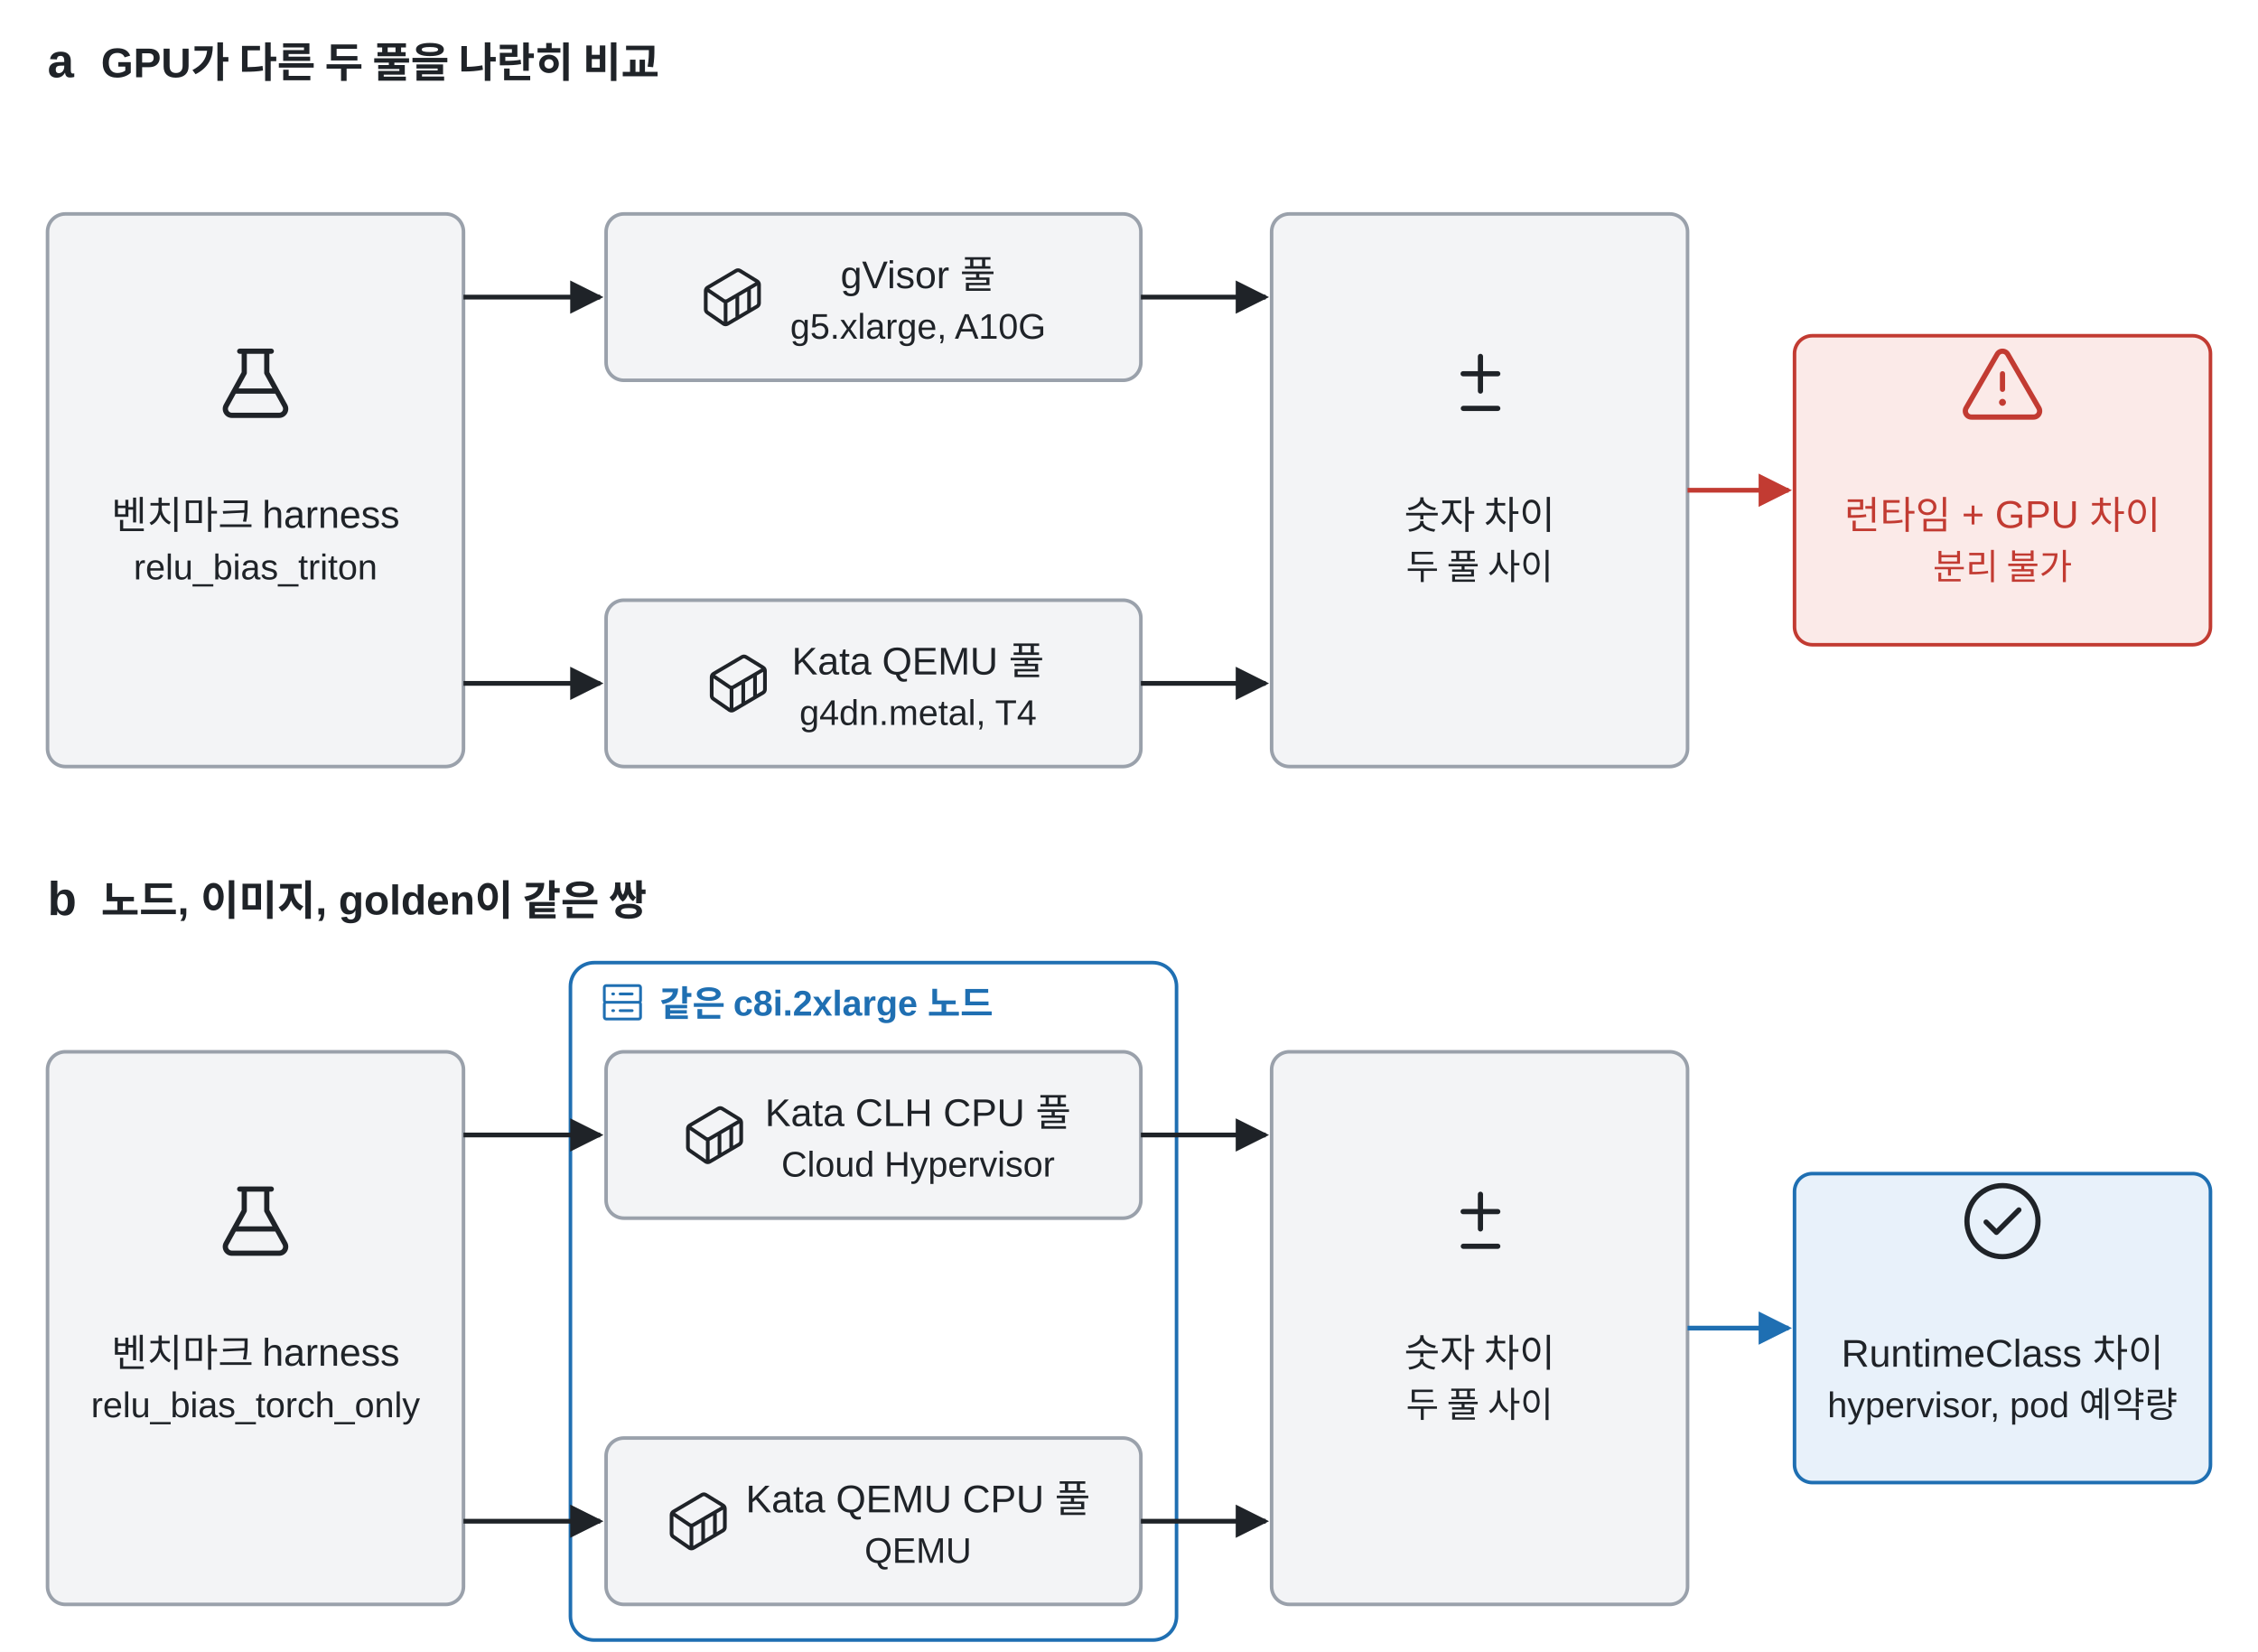
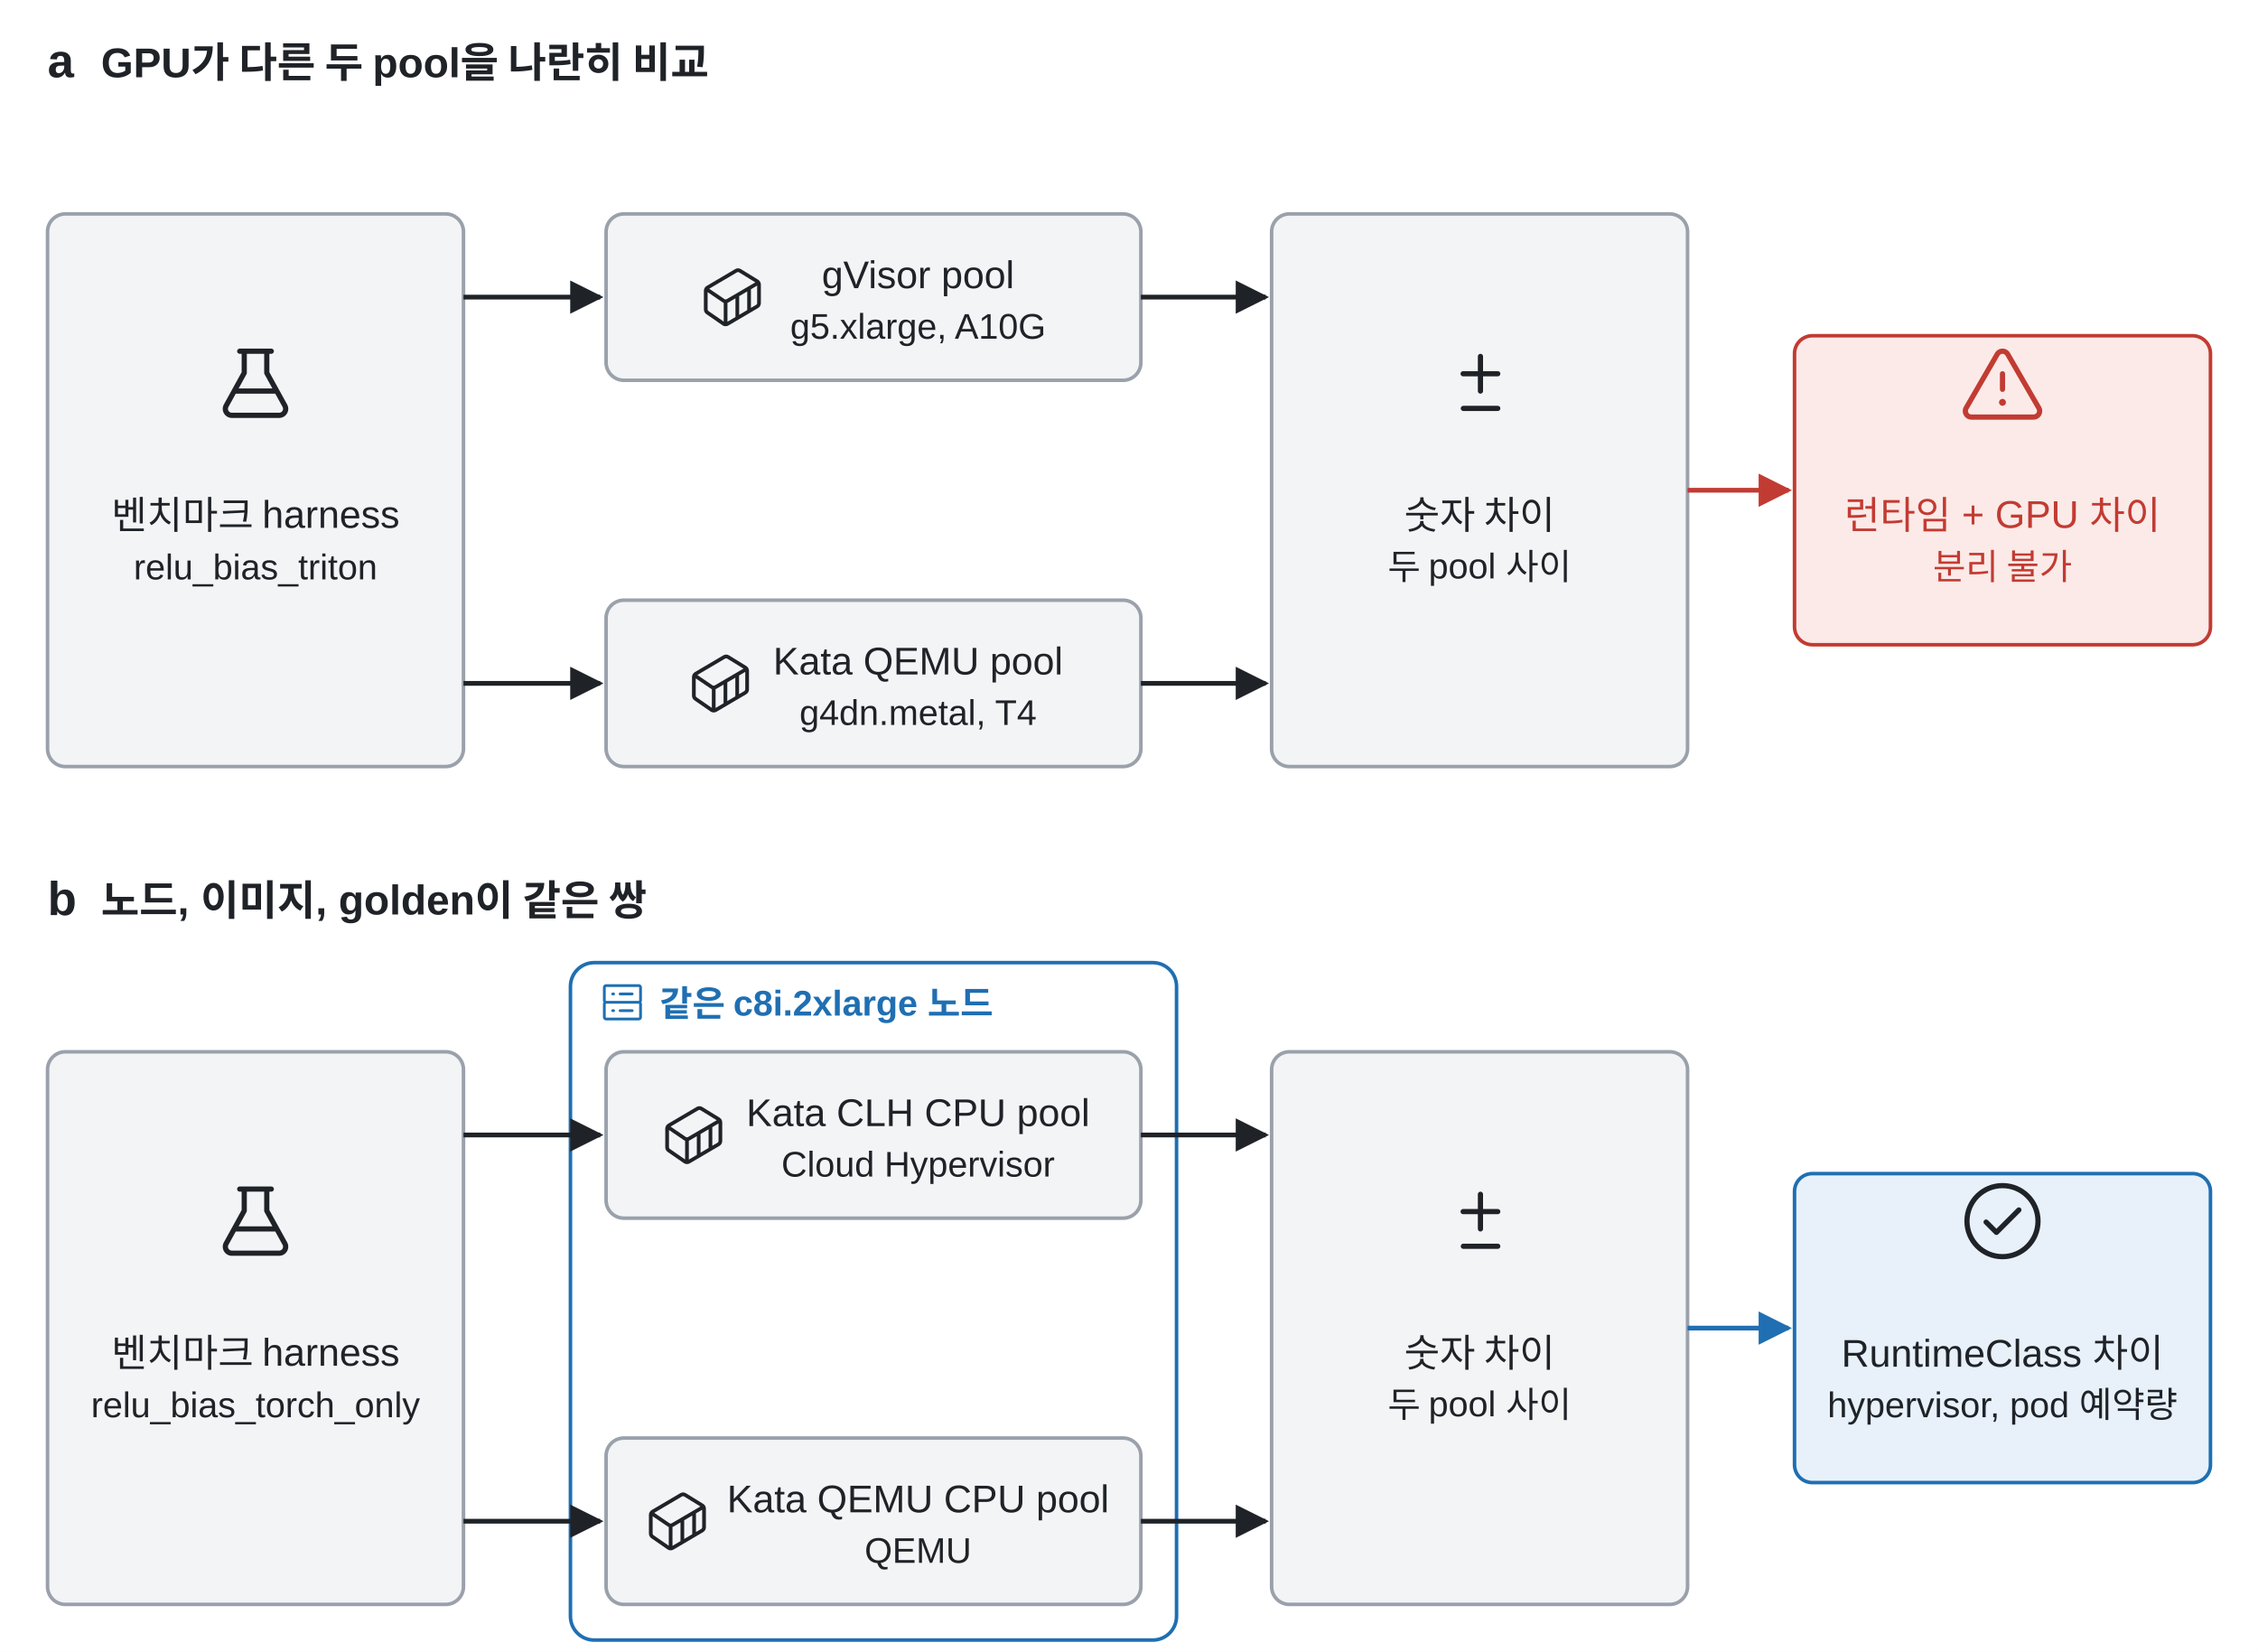
<svg xmlns="http://www.w3.org/2000/svg" width="760px" height="556px" viewBox="0 0 760 556" font-family="Pretendard, 'Apple SD Gothic Neo', 'Noto Sans KR', 'Malgun Gothic', Arial, sans-serif">
  <defs>
    <marker id="head-ink" viewBox="0 0 10 10" refX="9" refY="5" markerWidth="7" markerHeight="7" orient="auto-start-reverse">
      <path d="M0,0 L10,5 L0,10 z" fill="#1F2328" />
    </marker>
    <marker id="head-red" viewBox="0 0 10 10" refX="9" refY="5" markerWidth="7" markerHeight="7" orient="auto-start-reverse">
      <path d="M0,0 L10,5 L0,10 z" fill="#C23B32" />
    </marker>
    <marker id="head-accent" viewBox="0 0 10 10" refX="9" refY="5" markerWidth="7" markerHeight="7" orient="auto-start-reverse">
      <path d="M0,0 L10,5 L0,10 z" fill="#1F6FB2" />
    </marker>
    <marker id="head-muted" viewBox="0 0 10 10" refX="9" refY="5" markerWidth="7" markerHeight="7" orient="auto-start-reverse">
      <path d="M0,0 L10,5 L0,10 z" fill="#9AA1AB" />
    </marker>
  </defs>
  <rect width="100%" height="100%" fill="#FFFFFF" />
  <text x="16" y="26" font-size="16" font-weight="600" fill="#1F2328" text-anchor="start">a</text>
-   <text x="34" y="26" font-size="14" font-weight="600" fill="#1F2328" text-anchor="start">GPU가 다른 두 풀을 나란히 비교</text>
+   <text x="34" y="26" font-size="14" font-weight="600" fill="#1F2328" text-anchor="start">GPU가 다른 두 pool을 나란히 비교</text>
  <g id="n:harness-a">
    <rect x="16" y="72" width="140" height="186" rx="6" fill="#F3F4F6" stroke="#9AA1AB" stroke-width="1.2" />
  </g>
  <g transform="translate(72.0,115.0) scale(1.166667)" fill="#1F2328">
    <path d="M8 8.807V3.5h-.563a.75.75 0 0 1 0-1.5h9.125a.75.75 0 0 1 0 1.5H16v5.307l5.125 9.301c.964 1.75-.302 3.892-2.299 3.892H5.174c-1.998 0-3.263-2.142-2.3-3.892ZM4.189 18.832a1.123 1.123 0 0 0 .985 1.668h13.652a1.123 1.123 0 0 0 .985-1.668L17.7 15H6.3ZM14.5 3.5h-5V9a.75.75 0 0 1-.093.362L7.127 13.5h9.746l-2.28-4.138A.75.75 0 0 1 14.5 9Z" />
  </g>
  <text x="86.0" y="178.0" font-size="13" fill="#1F2328" text-anchor="middle">벤치마크 harness</text>
  <text x="86.0" y="195.0" font-size="12" fill="#1F2328" text-anchor="middle">relu_bias_triton</text>
  <path d="M156,100 L202,100" fill="none" stroke="#1F2328" stroke-width="1.6" marker-end="url(#head-ink)" />
  <g id="n:p1-a">
    <rect x="204" y="72" width="180" height="56" rx="6" fill="#F3F4F6" stroke="#9AA1AB" stroke-width="1.2" />
  </g>
  <g transform="translate(236.5,90.0) scale(0.8333333)" fill="#1F2328">
    <path d="M13.152.682a2.25 2.25 0 0 1 2.269 0l.007.004 6.957 4.276a2.28 2.28 0 0 1 1.126 1.964v7.516c0 .81-.432 1.56-1.133 1.968l-.002.001-11.964 7.037-.004.003c-.706.41-1.578.41-2.284 0l-.026-.015-6.503-4.502a2.27 2.27 0 0 1-1.096-1.943V9.438c0-.392.1-.77.284-1.1l.003-.006.014-.026c.197-.342.48-.627.82-.827h.002L13.152.681Zm.757 1.295h-.001L2.648 8.616l6.248 4.247a.78.78 0 0 0 .758-.01h.001l11.633-6.804-6.629-4.074a.75.75 0 0 0-.75.003ZM8.517 14.33a2.3 2.3 0 0 1-.393-.18l-.023-.014-6.102-4.147v7.003c0 .275.145.528.379.664l.025.014 6.114 4.232zM18 9.709l-3.25 1.9v7.548L18 17.245Zm-7.59 4.438-.002.002a2.3 2.3 0 0 1-.391.18v7.612l3.233-1.902v-7.552Zm9.09-5.316v7.532l2.124-1.25a.78.78 0 0 0 .387-.671V7.363Z" />
  </g>
-   <text x="309.0" y="97.0" font-size="13" fill="#1F2328" text-anchor="middle">gVisor 풀</text>
+   <text x="309.0" y="97.0" font-size="13" fill="#1F2328" text-anchor="middle">gVisor pool</text>
  <text x="309.0" y="114.0" font-size="12" fill="#1F2328" text-anchor="middle">g5.xlarge, A10G</text>
  <path d="M384,100 L426,100" fill="none" stroke="#1F2328" stroke-width="1.6" marker-end="url(#head-ink)" />
  <path d="M156,230 L202,230" fill="none" stroke="#1F2328" stroke-width="1.6" marker-end="url(#head-ink)" />
  <g id="n:p2-a">
    <rect x="204" y="202" width="180" height="56" rx="6" fill="#F3F4F6" stroke="#9AA1AB" stroke-width="1.2" />
  </g>
-   <g transform="translate(238.5,220.0) scale(0.8333333)" fill="#1F2328">
+   <g transform="translate(232.5,220.0) scale(0.8333333)" fill="#1F2328">
    <path d="M13.152.682a2.25 2.25 0 0 1 2.269 0l.007.004 6.957 4.276a2.28 2.28 0 0 1 1.126 1.964v7.516c0 .81-.432 1.56-1.133 1.968l-.002.001-11.964 7.037-.004.003c-.706.41-1.578.41-2.284 0l-.026-.015-6.503-4.502a2.27 2.27 0 0 1-1.096-1.943V9.438c0-.392.1-.77.284-1.1l.003-.006.014-.026c.197-.342.48-.627.82-.827h.002L13.152.681Zm.757 1.295h-.001L2.648 8.616l6.248 4.247a.78.78 0 0 0 .758-.01h.001l11.633-6.804-6.629-4.074a.75.75 0 0 0-.75.003ZM8.517 14.33a2.3 2.3 0 0 1-.393-.18l-.023-.014-6.102-4.147v7.003c0 .275.145.528.379.664l.025.014 6.114 4.232zM18 9.709l-3.25 1.9v7.548L18 17.245Zm-7.59 4.438-.002.002a2.3 2.3 0 0 1-.391.18v7.612l3.233-1.902v-7.552Zm9.09-5.316v7.532l2.124-1.25a.78.78 0 0 0 .387-.671V7.363Z" />
  </g>
-   <text x="309.0" y="227.0" font-size="13" fill="#1F2328" text-anchor="middle">Kata QEMU 풀</text>
+   <text x="309.0" y="227.0" font-size="13" fill="#1F2328" text-anchor="middle">Kata QEMU pool</text>
  <text x="309.0" y="244.0" font-size="12" fill="#1F2328" text-anchor="middle">g4dn.metal, T4</text>
  <path d="M384,230 L426,230" fill="none" stroke="#1F2328" stroke-width="1.6" marker-end="url(#head-ink)" />
  <g id="n:diff-a">
    <rect x="428" y="72" width="140" height="186" rx="6" fill="#F3F4F6" stroke="#9AA1AB" stroke-width="1.2" />
  </g>
  <g transform="translate(484.0,115.0) scale(1.166667)" fill="#1F2328">
    <path d="M12.25 3.5a.75.75 0 0 1 .75.75V8.5h4.25a.75.75 0 0 1 0 1.5H13v4.25a.75.75 0 0 1-1.5 0V10H7.25a.75.75 0 0 1 0-1.5h4.25V4.25a.75.75 0 0 1 .75-.75M6.562 19.25a.75.75 0 0 1 .75-.75h9.938a.75.75 0 0 1 0 1.5H7.312a.75.75 0 0 1-.75-.75" />
  </g>
  <text x="498.0" y="178.0" font-size="13" fill="#1F2328" text-anchor="middle">숫자 차이</text>
-   <text x="498.0" y="195.0" font-size="12" fill="#1F2328" text-anchor="middle">두 풀 사이</text>
+   <text x="498.0" y="195.0" font-size="12" fill="#1F2328" text-anchor="middle">두 pool 사이</text>
  <path d="M568,165 L602,165" fill="none" stroke="#C23B32" stroke-width="1.6" marker-end="url(#head-red)" />
  <g id="n:outcome-a">
    <rect x="604" y="113" width="140" height="104" rx="6" fill="#FBEAE8" stroke="#C23B32" stroke-width="1.2" />
  </g>
  <g transform="translate(660.0,115.0) scale(1.166667)" fill="#C23B32">
    <path d="M13 17.5a1 1 0 1 1-2 0 1 1 0 0 1 2 0m-.25-8.25a.75.75 0 0 0-1.5 0v4.5a.75.75 0 0 0 1.5 0z" />
    <path d="M9.836 3.244c.963-1.665 3.365-1.665 4.328 0l8.967 15.504c.963 1.667-.24 3.752-2.165 3.752H3.034c-1.926 0-3.128-2.085-2.165-3.752Zm3.03.751a1.002 1.002 0 0 0-1.732 0L2.168 19.499A1.002 1.002 0 0 0 3.034 21h17.932a1.002 1.002 0 0 0 .866-1.5L12.866 3.994Z" />
  </g>
  <text x="674.0" y="178.0" font-size="13" fill="#C23B32" text-anchor="middle">런타임 + GPU 차이</text>
  <text x="674.0" y="195.0" font-size="12" fill="#C23B32" text-anchor="middle">분리 불가</text>
  <text x="16" y="308" font-size="16" font-weight="600" fill="#1F2328" text-anchor="start">b</text>
  <text x="34" y="308" font-size="14" font-weight="600" fill="#1F2328" text-anchor="start">노드, 이미지, golden이 같은 쌍</text>
  <rect x="192" y="324" width="204" height="228" rx="8" fill="none" stroke="#1F6FB2" stroke-width="1.2" />
  <g transform="translate(202,330) scale(0.625)" fill="#1F6FB2">
    <path d="M10.75 6.5a.75.75 0 0 0 0 1.5h6.5a.75.75 0 0 0 0-1.5zM6 7.25a.75.75 0 0 1 .75-.75h.5a.75.75 0 0 1 0 1.5h-.5A.75.75 0 0 1 6 7.25m4 9a.75.75 0 0 1 .75-.75h6.5a.75.75 0 0 1 0 1.5h-6.5a.75.75 0 0 1-.75-.75m-3.25-.75a.75.75 0 0 0 0 1.5h.5a.75.75 0 0 0 0-1.5z" />
    <path d="M3.25 2h17.5c.966 0 1.75.784 1.75 1.75v7c0 .372-.116.716-.314 1 .198.284.314.628.314 1v7a1.75 1.75 0 0 1-1.75 1.75H3.25a1.75 1.75 0 0 1-1.75-1.75v-7c0-.358.109-.707.314-1a1.74 1.74 0 0 1-.314-1v-7C1.5 2.784 2.284 2 3.25 2m0 10.5a.25.25 0 0 0-.25.25v7c0 .138.112.25.25.25h17.5a.25.25 0 0 0 .25-.25v-7a.25.25 0 0 0-.25-.25Zm0-1.5h17.5a.25.25 0 0 0 .25-.25v-7a.25.25 0 0 0-.25-.25H3.25a.25.25 0 0 0-.25.25v7c0 .138.112.25.25.25" />
  </g>
  <text x="222" y="342" font-size="12" font-weight="600" fill="#1F6FB2" text-anchor="start">같은 c8i.2xlarge 노드</text>
  <g id="n:harness-b">
    <rect x="16" y="354" width="140" height="186" rx="6" fill="#F3F4F6" stroke="#9AA1AB" stroke-width="1.2" />
  </g>
  <g transform="translate(72.0,397.0) scale(1.166667)" fill="#1F2328">
    <path d="M8 8.807V3.5h-.563a.75.75 0 0 1 0-1.5h9.125a.75.75 0 0 1 0 1.5H16v5.307l5.125 9.301c.964 1.75-.302 3.892-2.299 3.892H5.174c-1.998 0-3.263-2.142-2.3-3.892ZM4.189 18.832a1.123 1.123 0 0 0 .985 1.668h13.652a1.123 1.123 0 0 0 .985-1.668L17.7 15H6.3ZM14.5 3.5h-5V9a.75.75 0 0 1-.093.362L7.127 13.5h9.746l-2.28-4.138A.75.75 0 0 1 14.5 9Z" />
  </g>
  <text x="86.0" y="460.0" font-size="13" fill="#1F2328" text-anchor="middle">벤치마크 harness</text>
  <text x="86.0" y="477.0" font-size="12" fill="#1F2328" text-anchor="middle">relu_bias_torch_only</text>
  <path d="M156,382 L202,382" fill="none" stroke="#1F2328" stroke-width="1.6" marker-end="url(#head-ink)" />
  <g id="n:p1-b">
    <rect x="204" y="354" width="180" height="56" rx="6" fill="#F3F4F6" stroke="#9AA1AB" stroke-width="1.2" />
  </g>
-   <g transform="translate(230.5,372.0) scale(0.8333333)" fill="#1F2328">
+   <g transform="translate(223.5,372.0) scale(0.8333333)" fill="#1F2328">
    <path d="M13.152.682a2.25 2.25 0 0 1 2.269 0l.007.004 6.957 4.276a2.28 2.28 0 0 1 1.126 1.964v7.516c0 .81-.432 1.56-1.133 1.968l-.002.001-11.964 7.037-.004.003c-.706.41-1.578.41-2.284 0l-.026-.015-6.503-4.502a2.27 2.27 0 0 1-1.096-1.943V9.438c0-.392.1-.77.284-1.1l.003-.006.014-.026c.197-.342.48-.627.82-.827h.002L13.152.681Zm.757 1.295h-.001L2.648 8.616l6.248 4.247a.78.78 0 0 0 .758-.01h.001l11.633-6.804-6.629-4.074a.75.75 0 0 0-.75.003ZM8.517 14.33a2.3 2.3 0 0 1-.393-.18l-.023-.014-6.102-4.147v7.003c0 .275.145.528.379.664l.025.014 6.114 4.232zM18 9.709l-3.25 1.9v7.548L18 17.245Zm-7.59 4.438-.002.002a2.3 2.3 0 0 1-.391.18v7.612l3.233-1.902v-7.552Zm9.09-5.316v7.532l2.124-1.25a.78.78 0 0 0 .387-.671V7.363Z" />
  </g>
-   <text x="309.0" y="379.0" font-size="13" fill="#1F2328" text-anchor="middle">Kata CLH CPU 풀</text>
+   <text x="309.0" y="379.0" font-size="13" fill="#1F2328" text-anchor="middle">Kata CLH CPU pool</text>
  <text x="309.0" y="396.0" font-size="12" fill="#1F2328" text-anchor="middle">Cloud Hypervisor</text>
  <path d="M384,382 L426,382" fill="none" stroke="#1F2328" stroke-width="1.6" marker-end="url(#head-ink)" />
  <path d="M156,512 L202,512" fill="none" stroke="#1F2328" stroke-width="1.6" marker-end="url(#head-ink)" />
  <g id="n:p2-b">
    <rect x="204" y="484" width="180" height="56" rx="6" fill="#F3F4F6" stroke="#9AA1AB" stroke-width="1.2" />
  </g>
-   <g transform="translate(225.0,502.0) scale(0.8333333)" fill="#1F2328">
+   <g transform="translate(218.0,502.0) scale(0.8333333)" fill="#1F2328">
    <path d="M13.152.682a2.25 2.25 0 0 1 2.269 0l.007.004 6.957 4.276a2.28 2.28 0 0 1 1.126 1.964v7.516c0 .81-.432 1.56-1.133 1.968l-.002.001-11.964 7.037-.004.003c-.706.41-1.578.41-2.284 0l-.026-.015-6.503-4.502a2.27 2.27 0 0 1-1.096-1.943V9.438c0-.392.1-.77.284-1.1l.003-.006.014-.026c.197-.342.48-.627.82-.827h.002L13.152.681Zm.757 1.295h-.001L2.648 8.616l6.248 4.247a.78.78 0 0 0 .758-.01h.001l11.633-6.804-6.629-4.074a.75.75 0 0 0-.75.003ZM8.517 14.33a2.3 2.3 0 0 1-.393-.18l-.023-.014-6.102-4.147v7.003c0 .275.145.528.379.664l.025.014 6.114 4.232zM18 9.709l-3.25 1.9v7.548L18 17.245Zm-7.59 4.438-.002.002a2.3 2.3 0 0 1-.391.18v7.612l3.233-1.902v-7.552Zm9.09-5.316v7.532l2.124-1.25a.78.78 0 0 0 .387-.671V7.363Z" />
  </g>
-   <text x="309.0" y="509.0" font-size="13" fill="#1F2328" text-anchor="middle">Kata QEMU CPU 풀</text>
+   <text x="309.0" y="509.0" font-size="13" fill="#1F2328" text-anchor="middle">Kata QEMU CPU pool</text>
  <text x="309.0" y="526.0" font-size="12" fill="#1F2328" text-anchor="middle">QEMU</text>
  <path d="M384,512 L426,512" fill="none" stroke="#1F2328" stroke-width="1.6" marker-end="url(#head-ink)" />
  <g id="n:diff-b">
    <rect x="428" y="354" width="140" height="186" rx="6" fill="#F3F4F6" stroke="#9AA1AB" stroke-width="1.2" />
  </g>
  <g transform="translate(484.0,397.0) scale(1.166667)" fill="#1F2328">
    <path d="M12.25 3.5a.75.75 0 0 1 .75.75V8.5h4.25a.75.75 0 0 1 0 1.5H13v4.25a.75.75 0 0 1-1.5 0V10H7.25a.75.75 0 0 1 0-1.5h4.25V4.25a.75.75 0 0 1 .75-.75M6.562 19.25a.75.75 0 0 1 .75-.75h9.938a.75.75 0 0 1 0 1.5H7.312a.75.75 0 0 1-.75-.75" />
  </g>
  <text x="498.0" y="460.0" font-size="13" fill="#1F2328" text-anchor="middle">숫자 차이</text>
-   <text x="498.0" y="477.0" font-size="12" fill="#1F2328" text-anchor="middle">두 풀 사이</text>
+   <text x="498.0" y="477.0" font-size="12" fill="#1F2328" text-anchor="middle">두 pool 사이</text>
  <path d="M568,447 L602,447" fill="none" stroke="#1F6FB2" stroke-width="1.6" marker-end="url(#head-accent)" />
  <g id="n:outcome-b">
    <rect x="604" y="395" width="140" height="104" rx="6" fill="#E8F1FA" stroke="#1F6FB2" stroke-width="1.2" />
  </g>
  <g transform="translate(660.0,397.0) scale(1.166667)" fill="#1F2328">
    <path d="M17.28 9.28a.75.75 0 0 0-1.06-1.06l-5.97 5.97-2.47-2.47a.75.75 0 0 0-1.06 1.06l3 3a.75.75 0 0 0 1.06 0z" />
    <path d="M12 1c6.075 0 11 4.925 11 11s-4.925 11-11 11S1 18.075 1 12 5.925 1 12 1M2.5 12a9.5 9.5 0 0 0 9.5 9.5 9.5 9.5 0 0 0 9.5-9.5A9.5 9.5 0 0 0 12 2.5 9.5 9.5 0 0 0 2.5 12" />
  </g>
  <text x="674.0" y="460.0" font-size="13" fill="#1F2328" text-anchor="middle">RuntimeClass 차이</text>
  <text x="674.0" y="477.0" font-size="12" fill="#1F2328" text-anchor="middle">hypervisor, pod 예약량</text>
</svg>
